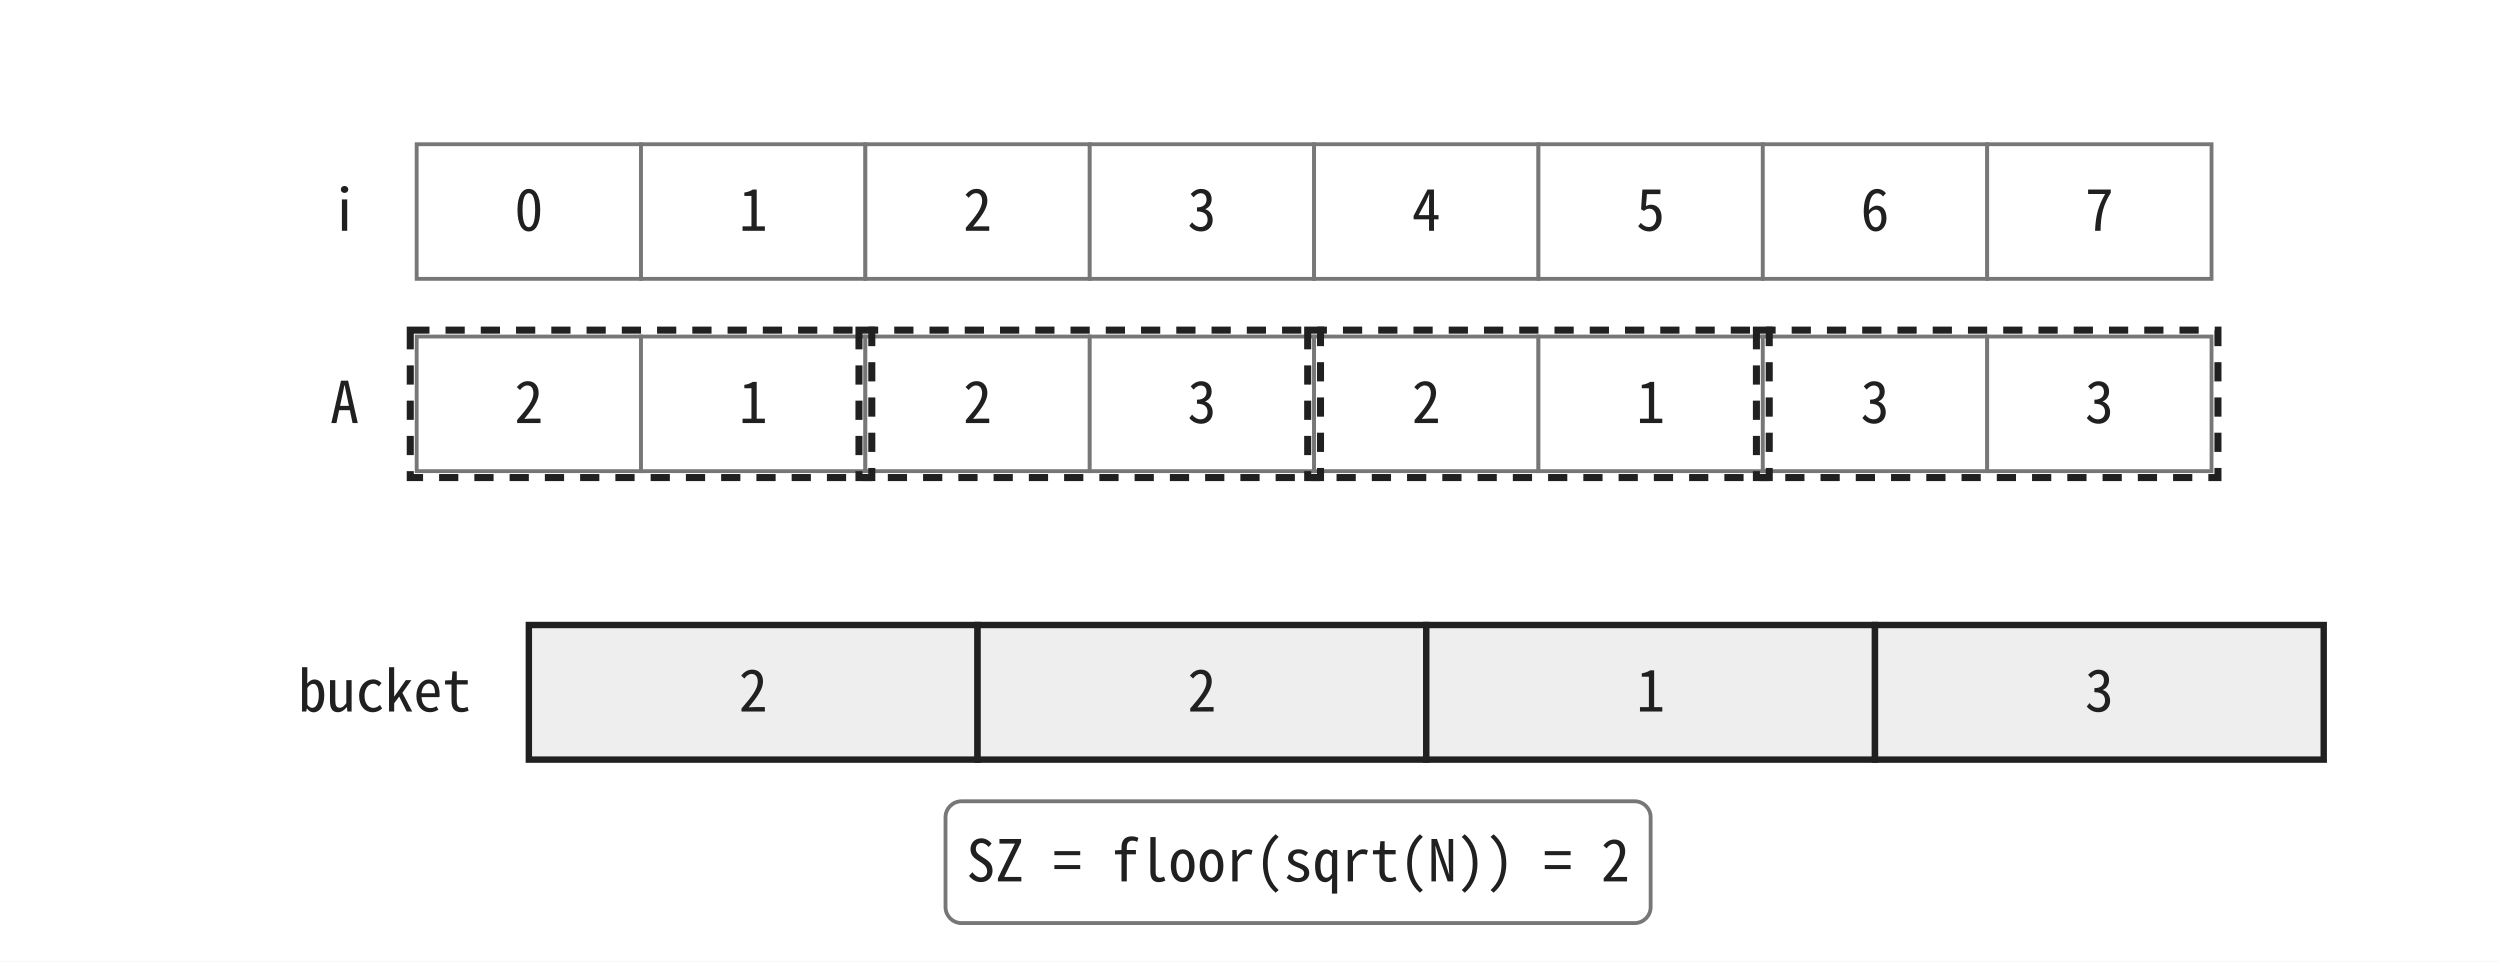
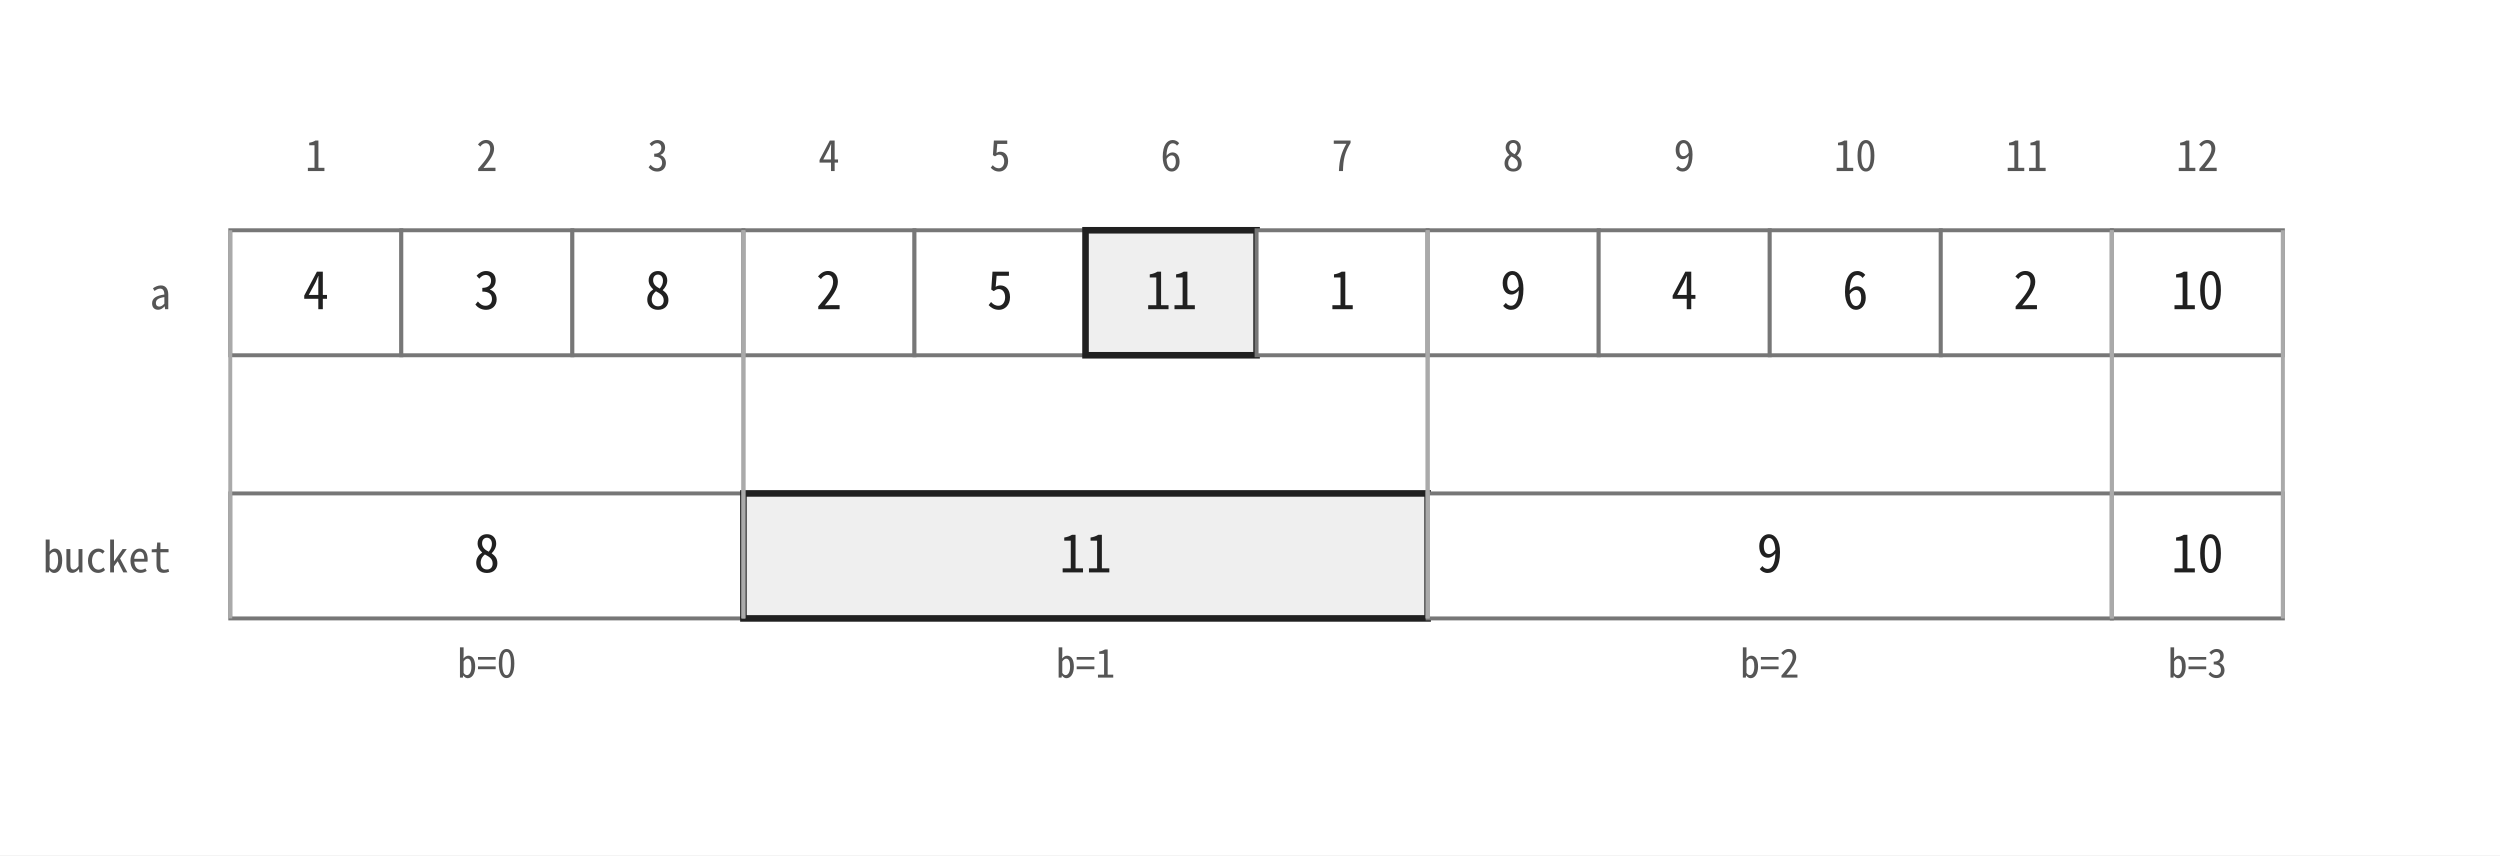
- <svg xmlns="http://www.w3.org/2000/svg" width="780" height="300" viewBox="0 0 780 300">
+ <svg xmlns="http://www.w3.org/2000/svg" width="760" height="260" viewBox="0 0 760 260">
  <rect width="100%" height="100%" fill="white" />
  <style>
text{font-family:"JetBrains Mono","Consolas","Noto Sans Mono CJK KR",monospace;fill:#202020}
- .label{font-size:18px}.small{font-size:14px;fill:#555}.tiny{font-size:13px;fill:#555}
- .cell{fill:white;stroke:#777;stroke-width:1.2}.cellHi{fill:#eee;stroke:#202020;stroke-width:2}.cellQuery{fill:#f7f7f7;stroke:#202020;stroke-width:2}
- .block{fill:none;stroke:#202020;stroke-width:2.2;stroke-dasharray:6 5}
- .box{fill:white;stroke:#777;stroke-width:1.2;rx:5}.boxHi{fill:#eee;stroke:#202020;stroke-width:2;rx:5}
- .arrow{fill:none;stroke:#202020;stroke-width:1.7;marker-end:url(#arrow)}
- .line{fill:none;stroke:#777;stroke-width:1.5}
+ .label{font-size:16px}.small{font-size:13px;fill:#555}.tiny{font-size:12px;fill:#555}
+ .cell{fill:white;stroke:#777;stroke-width:1.2}
+ .cellHi{fill:#efefef;stroke:#202020;stroke-width:2}
+ .cellBad{fill:white;stroke:#bcbcbc;stroke-width:1.2;stroke-dasharray:4 4}
+ .thin{stroke:#aaa;stroke-width:1.2}
</style>
-   <defs>
-     <marker id="arrow" markerWidth="9" markerHeight="9" refX="7" refY="3" orient="auto">
-       <path d="M0,0 L0,6 L8,3 z" fill="#202020" />
-     </marker>
-   </defs>
-   <text x="112" y="72" text-anchor="end" class="label">i</text>
-   <rect x="130" y="45" width="70" height="42" class="cell" />
-   <text x="165.0" y="72" text-anchor="middle" class="label">0</text>
-   <rect x="200" y="45" width="70" height="42" class="cell" />
-   <text x="235.0" y="72" text-anchor="middle" class="label">1</text>
-   <rect x="270" y="45" width="70" height="42" class="cell" />
-   <text x="305.0" y="72" text-anchor="middle" class="label">2</text>
-   <rect x="340" y="45" width="70" height="42" class="cell" />
-   <text x="375.0" y="72" text-anchor="middle" class="label">3</text>
-   <rect x="410" y="45" width="70" height="42" class="cell" />
-   <text x="445.0" y="72" text-anchor="middle" class="label">4</text>
-   <rect x="480" y="45" width="70" height="42" class="cell" />
-   <text x="515.0" y="72" text-anchor="middle" class="label">5</text>
-   <rect x="550" y="45" width="70" height="42" class="cell" />
-   <text x="585.0" y="72" text-anchor="middle" class="label">6</text>
-   <rect x="620" y="45" width="70" height="42" class="cell" />
-   <text x="655.0" y="72" text-anchor="middle" class="label">7</text>
-   <text x="112" y="132" text-anchor="end" class="label">A</text>
-   <rect x="130" y="105" width="70" height="42" class="cell" />
-   <text x="165.0" y="132" text-anchor="middle" class="label">2</text>
-   <rect x="200" y="105" width="70" height="42" class="cell" />
-   <text x="235.0" y="132" text-anchor="middle" class="label">1</text>
-   <rect x="270" y="105" width="70" height="42" class="cell" />
-   <text x="305.0" y="132" text-anchor="middle" class="label">2</text>
-   <rect x="340" y="105" width="70" height="42" class="cell" />
-   <text x="375.0" y="132" text-anchor="middle" class="label">3</text>
-   <rect x="410" y="105" width="70" height="42" class="cell" />
-   <text x="445.0" y="132" text-anchor="middle" class="label">2</text>
-   <rect x="480" y="105" width="70" height="42" class="cell" />
-   <text x="515.0" y="132" text-anchor="middle" class="label">1</text>
-   <rect x="550" y="105" width="70" height="42" class="cell" />
-   <text x="585.0" y="132" text-anchor="middle" class="label">3</text>
-   <rect x="620" y="105" width="70" height="42" class="cell" />
-   <text x="655.0" y="132" text-anchor="middle" class="label">3</text>
-   <rect x="128" y="103" width="144" height="46" class="block" />
-   <rect x="268" y="103" width="144" height="46" class="block" />
-   <rect x="408" y="103" width="144" height="46" class="block" />
-   <rect x="548" y="103" width="144" height="46" class="block" />
-   <text x="147" y="222" text-anchor="end" class="label">bucket</text>
-   <rect x="165" y="195" width="140" height="42" class="cellHi" />
-   <text x="235.0" y="222" text-anchor="middle" class="label">2</text>
-   <rect x="305" y="195" width="140" height="42" class="cellHi" />
-   <text x="375.0" y="222" text-anchor="middle" class="label">2</text>
-   <rect x="445" y="195" width="140" height="42" class="cellHi" />
-   <text x="515.0" y="222" text-anchor="middle" class="label">1</text>
-   <rect x="585" y="195" width="140" height="42" class="cellHi" />
-   <text x="655.0" y="222" text-anchor="middle" class="label">3</text>
-   <rect x="295" y="250" width="220" height="38" class="box" />
-   <text x="405.0" y="275.0" text-anchor="middle" class="label">SZ = floor(sqrt(N)) = 2</text>
+   <text x="96.0" y="52" text-anchor="middle" class="small">1</text>
+   <rect x="70" y="70" width="52" height="38" class="cell" />
+   <text x="96.0" y="94" text-anchor="middle" class="label">4</text>
+   <text x="148.0" y="52" text-anchor="middle" class="small">2</text>
+   <rect x="122" y="70" width="52" height="38" class="cell" />
+   <text x="148.0" y="94" text-anchor="middle" class="label">3</text>
+   <text x="200.0" y="52" text-anchor="middle" class="small">3</text>
+   <rect x="174" y="70" width="52" height="38" class="cell" />
+   <text x="200.0" y="94" text-anchor="middle" class="label">8</text>
+   <text x="252.0" y="52" text-anchor="middle" class="small">4</text>
+   <rect x="226" y="70" width="52" height="38" class="cell" />
+   <text x="252.0" y="94" text-anchor="middle" class="label">2</text>
+   <text x="304.0" y="52" text-anchor="middle" class="small">5</text>
+   <rect x="278" y="70" width="52" height="38" class="cell" />
+   <text x="304.0" y="94" text-anchor="middle" class="label">5</text>
+   <text x="356.0" y="52" text-anchor="middle" class="small">6</text>
+   <rect x="330" y="70" width="52" height="38" class="cellHi" />
+   <text x="356.0" y="94" text-anchor="middle" class="label">11</text>
+   <text x="408.0" y="52" text-anchor="middle" class="small">7</text>
+   <rect x="382" y="70" width="52" height="38" class="cell" />
+   <text x="408.0" y="94" text-anchor="middle" class="label">1</text>
+   <text x="460.0" y="52" text-anchor="middle" class="small">8</text>
+   <rect x="434" y="70" width="52" height="38" class="cell" />
+   <text x="460.0" y="94" text-anchor="middle" class="label">9</text>
+   <text x="512.0" y="52" text-anchor="middle" class="small">9</text>
+   <rect x="486" y="70" width="52" height="38" class="cell" />
+   <text x="512.0" y="94" text-anchor="middle" class="label">4</text>
+   <text x="564.0" y="52" text-anchor="middle" class="small">10</text>
+   <rect x="538" y="70" width="52" height="38" class="cell" />
+   <text x="564.0" y="94" text-anchor="middle" class="label">6</text>
+   <text x="616.0" y="52" text-anchor="middle" class="small">11</text>
+   <rect x="590" y="70" width="52" height="38" class="cell" />
+   <text x="616.0" y="94" text-anchor="middle" class="label">2</text>
+   <text x="668.0" y="52" text-anchor="middle" class="small">12</text>
+   <rect x="642" y="70" width="52" height="38" class="cell" />
+   <text x="668.0" y="94" text-anchor="middle" class="label">10</text>
+   <text x="52" y="94" text-anchor="end" class="small">a</text>
+   <text x="52" y="174" text-anchor="end" class="small">bucket</text>
+   <rect x="70" y="150" width="156" height="38" class="cell" />
+   <text x="148.0" y="174" text-anchor="middle" class="label">8</text>
+   <text x="148.0" y="206" text-anchor="middle" class="tiny">b=0</text>
+   <rect x="226" y="150" width="208" height="38" class="cellHi" />
+   <text x="330.0" y="174" text-anchor="middle" class="label">11</text>
+   <text x="330.0" y="206" text-anchor="middle" class="tiny">b=1</text>
+   <rect x="434" y="150" width="208" height="38" class="cell" />
+   <text x="538.0" y="174" text-anchor="middle" class="label">9</text>
+   <text x="538.0" y="206" text-anchor="middle" class="tiny">b=2</text>
+   <rect x="642" y="150" width="52" height="38" class="cell" />
+   <text x="668.0" y="174" text-anchor="middle" class="label">10</text>
+   <text x="668.0" y="206" text-anchor="middle" class="tiny">b=3</text>
+   <line x1="70" y1="70" x2="70" y2="188" class="thin" />
+   <line x1="226" y1="70" x2="226" y2="188" class="thin" />
+   <line x1="226" y1="70" x2="226" y2="188" class="thin" />
+   <line x1="434" y1="70" x2="434" y2="188" class="thin" />
+   <line x1="434" y1="70" x2="434" y2="188" class="thin" />
+   <line x1="642" y1="70" x2="642" y2="188" class="thin" />
+   <line x1="642" y1="70" x2="642" y2="188" class="thin" />
+   <line x1="694" y1="70" x2="694" y2="188" class="thin" />
</svg>
